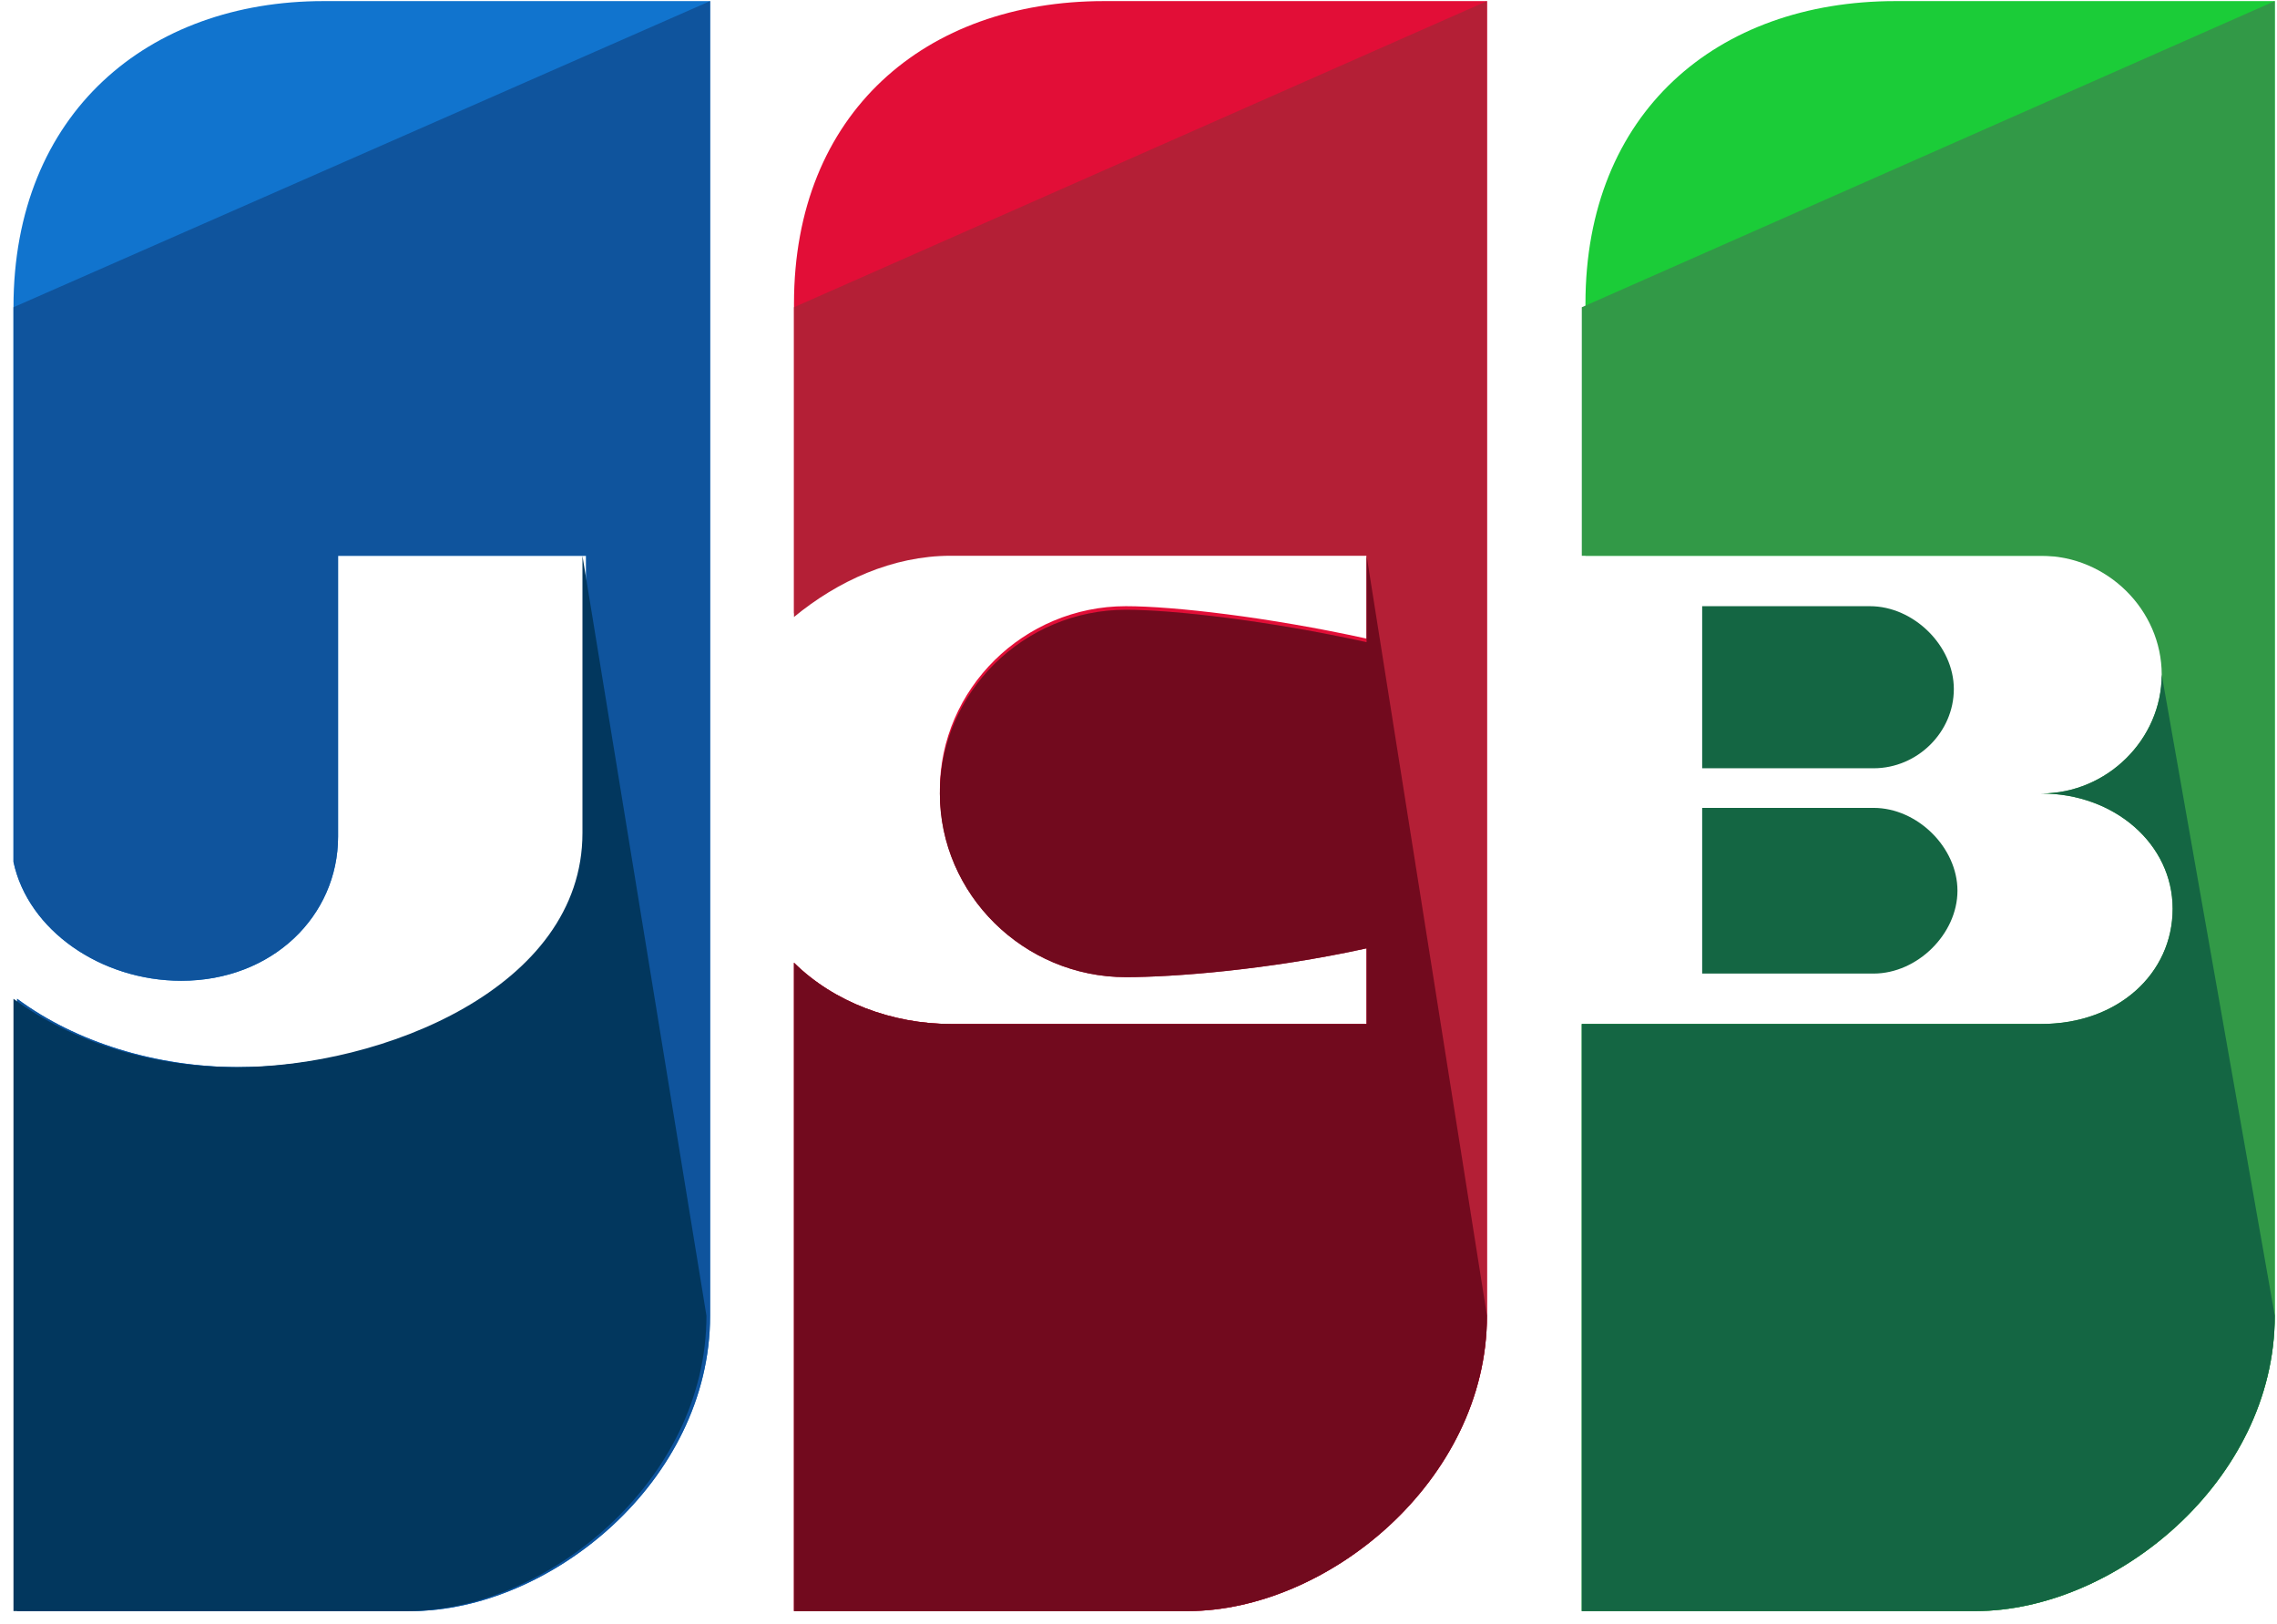
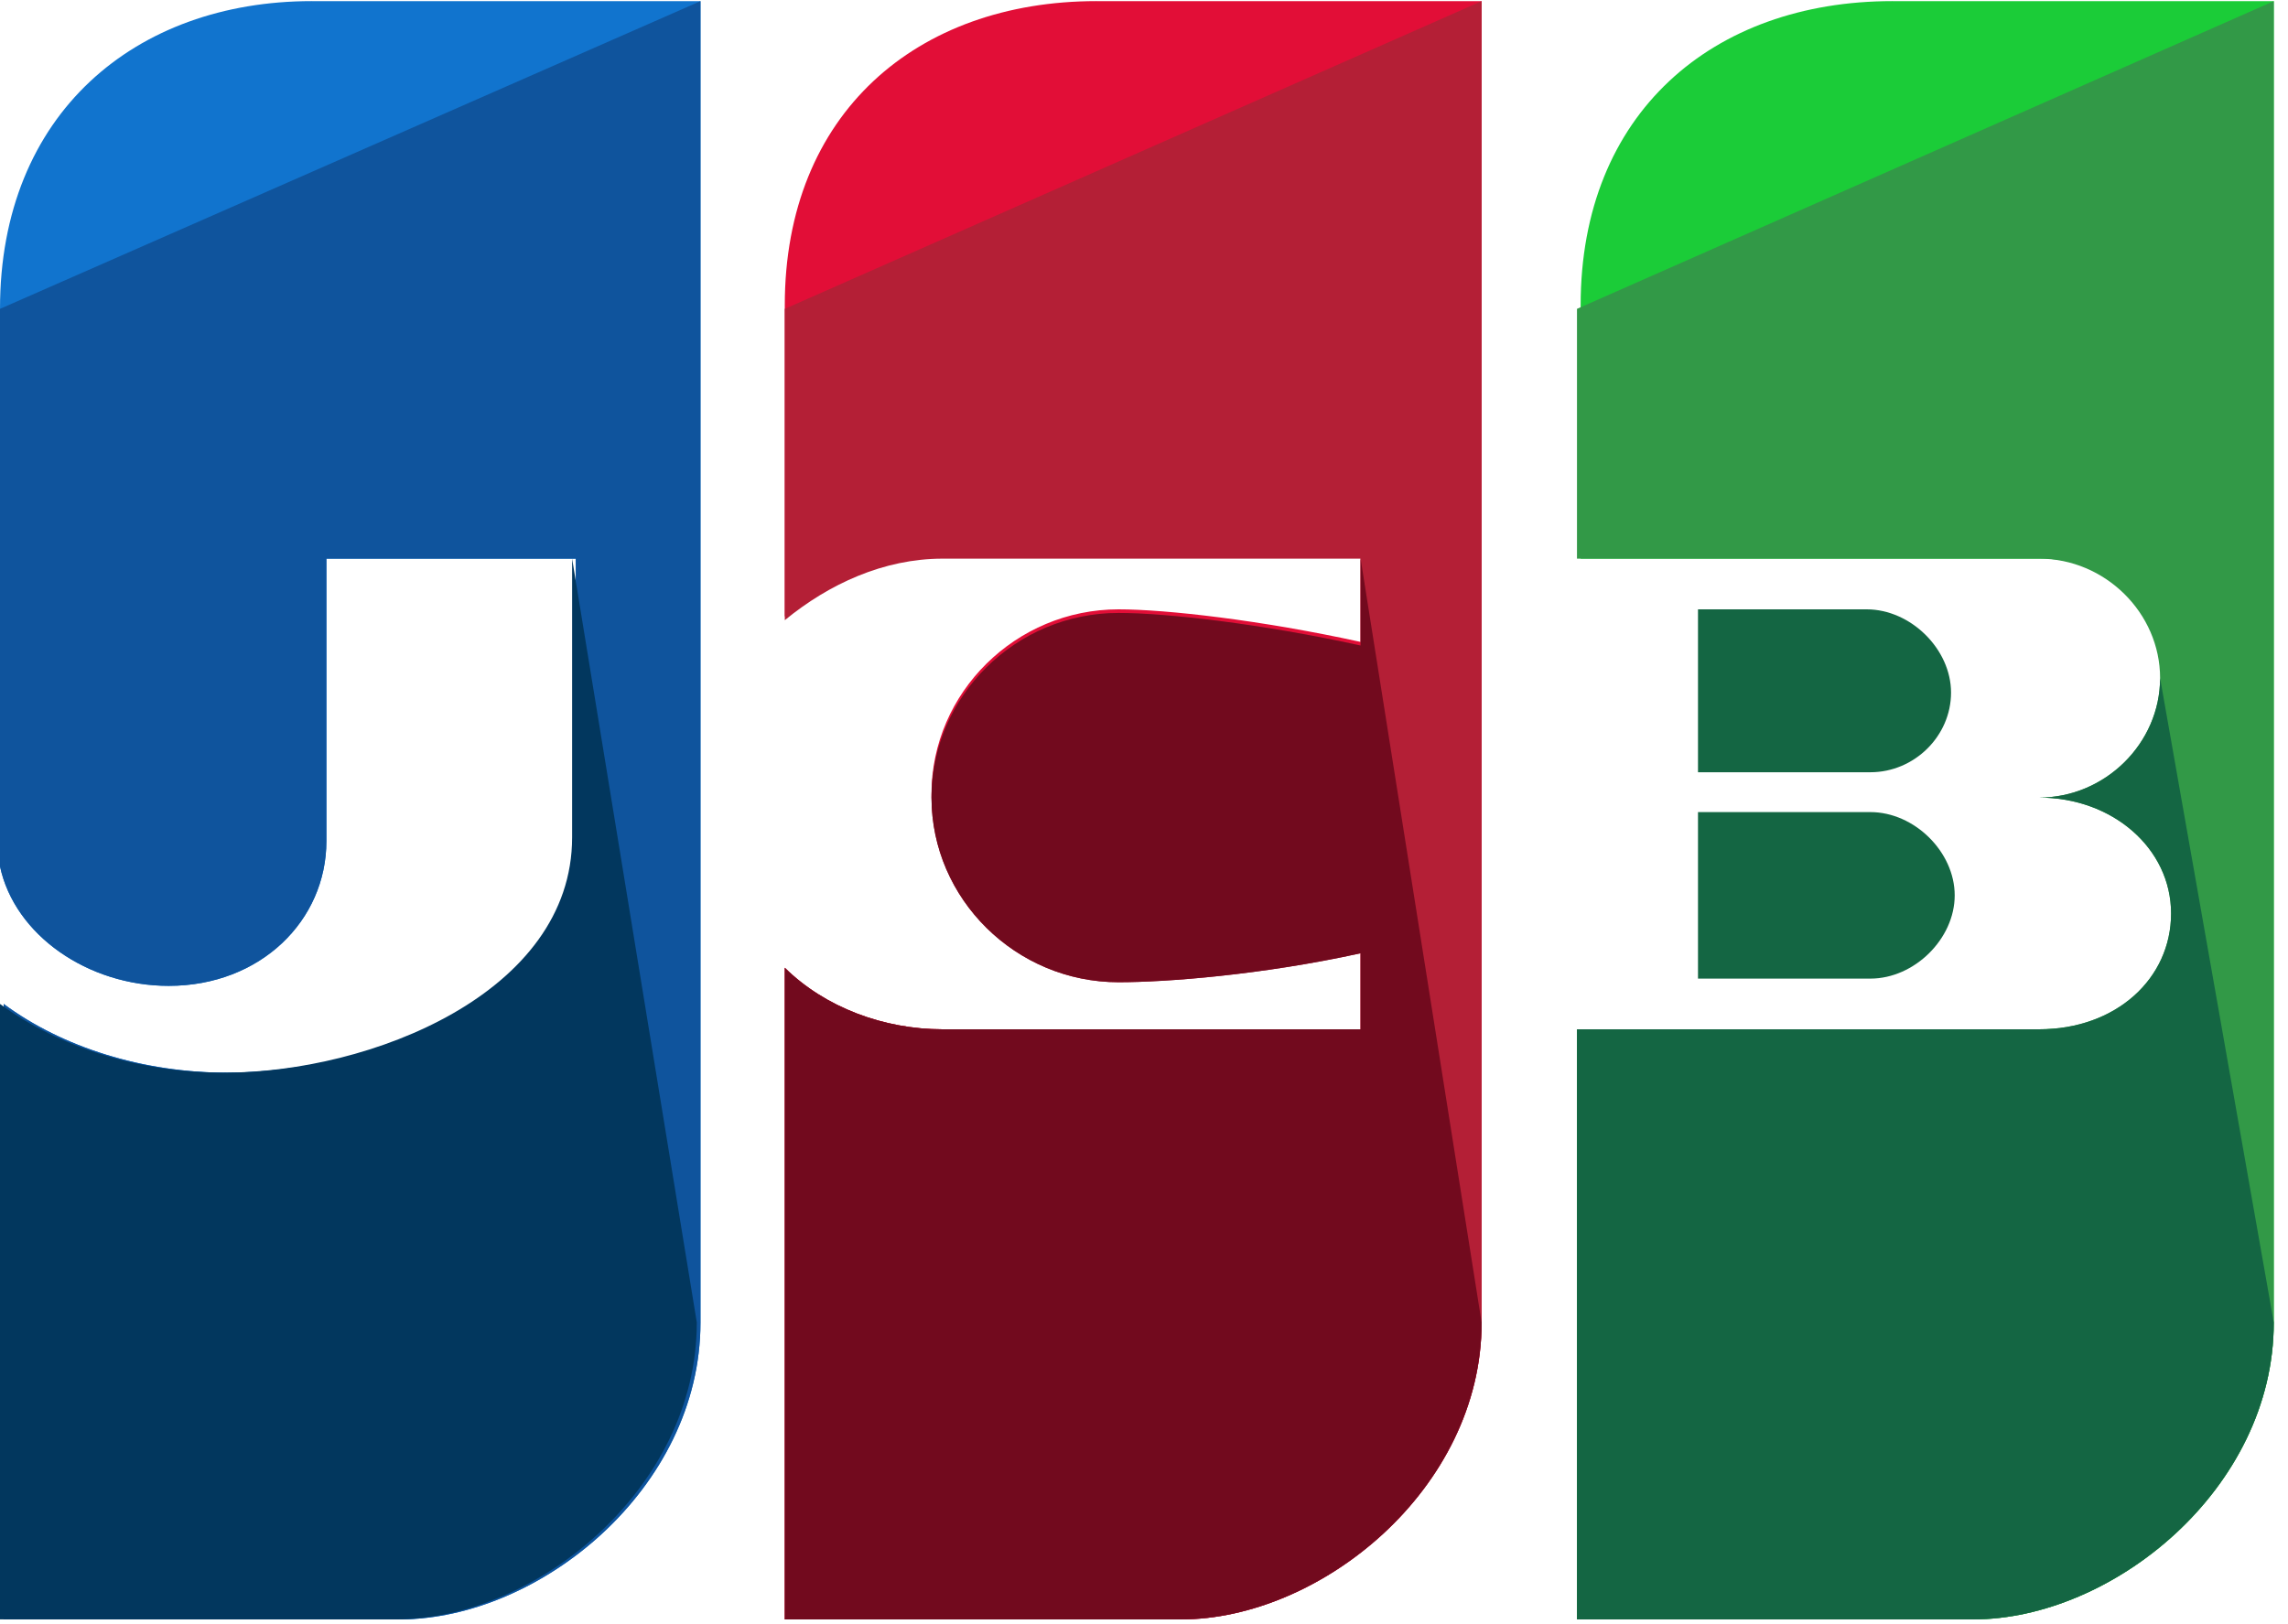
- <svg xmlns="http://www.w3.org/2000/svg" width="101px" height="72px" viewBox="0 0 101 72" version="1.1">
-   <defs />
-   <g id="Page-1" stroke="none" stroke-width="1" fill="none" fill-rule="evenodd">
-     <g id="Desktop" transform="translate(-760, -5282)" fill-rule="nonzero">
-       <g id="footer" transform="translate(0, 5246)">
-         <g id="if__JCB_1156722" transform="translate(760.5977, 36)">
-           <path d="M13.751,0.049 C5.986,0.049 0,5.002 0,13.628 L0,38.23 C0.647,41.266 3.883,43.502 7.442,43.502 C11.486,43.502 14.398,40.627 14.398,37.112 L14.398,24.651 L25.4,24.651 L25.4,36.952 C25.4,43.822 16.502,47.336 10.03,47.336 C6.309,47.336 2.75,46.218 0.162,44.301 L0.162,71.459 L17.634,71.459 C23.782,71.459 30.9,65.708 30.9,58.359 L30.9,0.049 L13.751,0.049 Z" id="Shape" fill="#1174CE" />
-           <path d="M0,13.628 L0,38.23 C0.647,41.266 3.883,43.502 7.442,43.502 C11.486,43.502 14.398,40.627 14.398,37.112 L14.398,24.651 L25.4,24.651 L25.4,36.952 C25.4,43.822 16.502,47.336 10.03,47.336 C6.309,47.336 2.75,46.218 0.162,44.301 L0.162,71.459 L17.634,71.459 C23.782,71.459 30.9,65.708 30.9,58.359 L30.9,0.049" id="Shape" fill="#0F549D" />
-           <path d="M25.238,24.651 L25.238,36.952 C25.238,43.822 16.34,47.336 9.869,47.336 C6.148,47.336 2.588,46.218 1.77635684e-15,44.301 L1.77635684e-15,71.459 L17.472,71.459 C23.62,71.459 30.738,65.708 30.738,58.359" id="Shape" fill="#02375E" />
-           <g id="Group" transform="translate(69.56567, 0)">
-             <path d="M5.339,43.183 L12.942,43.183 C14.884,43.183 16.663,41.425 16.663,39.508 C16.663,37.591 14.884,35.834 12.942,35.834 L5.339,35.834 L5.339,43.183 Z" id="Shape" fill="#146643" />
-             <path d="M13.913,0.049 C5.986,0.049 0.162,5.002 0.162,13.469 L0.162,24.651 L20.546,24.651 C23.458,24.651 25.885,27.048 25.885,29.923 C25.885,32.799 23.458,35.195 20.546,35.195 C23.782,35.195 26.37,37.432 26.37,40.307 C26.37,43.183 23.944,45.419 20.546,45.419 L0,45.419 L0,71.459 L17.472,71.459 C23.62,71.459 30.738,65.708 30.738,58.359 L30.738,0.049 L13.913,0.049 Z" id="Shape" fill="#1BCC38" />
-             <path d="M0,13.628 L0,24.651 L20.384,24.651 C23.296,24.651 25.723,27.048 25.723,29.923 C25.723,32.799 23.296,35.195 20.384,35.195 C23.62,35.195 26.208,37.432 26.208,40.307 C26.208,43.183 23.782,45.419 20.384,45.419 L0,45.419 L0,71.459 L17.472,71.459 C23.62,71.459 30.738,65.708 30.738,58.359 L30.738,0.049" id="Shape" fill="#329947" />
-             <path d="M25.723,29.923 C25.723,32.799 23.296,35.195 20.384,35.195 C23.62,35.195 26.208,37.432 26.208,40.307 C26.208,43.183 23.782,45.419 20.384,45.419 L0,45.419 L0,71.459 L17.472,71.459 C23.62,71.459 30.738,65.708 30.738,58.359" id="Shape" fill="#146643" />
-             <path d="M16.502,30.562 C16.502,28.645 14.722,26.888 12.781,26.888 L5.339,26.888 L5.339,34.077 L12.942,34.077 C14.884,34.077 16.502,32.479 16.502,30.562 Z" id="Shape" fill="#146643" />
-           </g>
-           <path d="M48.372,0.049 C40.445,0.049 34.621,5.002 34.621,13.469 L34.621,27.207 C36.562,25.61 38.989,24.492 41.578,24.492 L60.021,24.492 L60.021,28.326 C55.653,27.367 51.446,26.888 49.343,26.888 C44.813,26.888 41.092,30.562 41.092,35.035 C41.092,39.508 44.813,43.183 49.343,43.183 C51.446,43.183 55.653,42.863 60.021,41.905 L60.021,45.419 L41.578,45.419 C38.989,45.419 36.401,44.461 34.621,42.703 L34.621,71.459 L52.093,71.459 C58.241,71.459 65.359,65.708 65.359,58.359 L65.359,0.049 L48.372,0.049 Z" id="Shape" fill="#E20E37" />
-           <path d="M34.621,13.628 L34.621,27.367 C36.562,25.77 38.989,24.651 41.578,24.651 L60.021,24.651 L60.021,28.485 C55.653,27.527 51.446,27.048 49.343,27.048 C44.813,27.048 41.092,30.722 41.092,35.195 C41.092,39.668 44.813,43.342 49.343,43.342 C51.446,43.342 55.653,43.023 60.021,42.064 L60.021,45.419 L41.578,45.419 C38.989,45.419 36.401,44.461 34.621,42.703 L34.621,71.459 L52.093,71.459 C58.241,71.459 65.359,65.708 65.359,58.359 L65.359,0.049" id="Shape" fill="#B41F36" />
-           <path d="M60.021,24.651 L60.021,28.485 C55.653,27.527 51.446,27.048 49.343,27.048 C44.813,27.048 41.092,30.722 41.092,35.195 C41.092,39.668 44.813,43.342 49.343,43.342 C51.446,43.342 55.653,43.023 60.021,42.064 L60.021,45.419 L41.578,45.419 C38.989,45.419 36.401,44.461 34.621,42.703 L34.621,71.459 L52.093,71.459 C58.241,71.459 65.359,65.708 65.359,58.359" id="Shape" fill="#720A1E" />
-         </g>
-       </g>
-     </g>
+ <svg xmlns="http://www.w3.org/2000/svg" width="100" height="71" viewBox="0 0 100 71">
+   <g fill="none" fill-rule="nonzero">
+     <path fill="#1174CE" d="M13.624.049C5.931.049 0 4.956 0 13.503v24.374c.641 3.008 3.847 5.224 7.373 5.224 4.007 0 6.893-2.85 6.893-6.332V24.424h10.9V36.61c0 6.806-8.817 10.288-15.228 10.288-3.687 0-7.213-1.108-9.778-3.007v26.907h17.311c6.091 0 13.144-5.698 13.144-12.979V.05h-16.99z" />
+     <path fill="#0F549D" d="M0 13.503v24.374c.641 3.008 3.847 5.224 7.373 5.224 4.007 0 6.893-2.85 6.893-6.332V24.424h10.9V36.61c0 6.806-8.817 10.288-15.228 10.288-3.687 0-7.213-1.108-9.778-3.007v26.907h17.311c6.091 0 13.144-5.698 13.144-12.979V.05" />
+     <path fill="#02375E" d="M25.005 24.424V36.61c0 6.806-8.816 10.288-15.227 10.288-3.687 0-7.213-1.108-9.778-3.007v26.907h17.311c6.09 0 13.144-5.698 13.144-12.979" />
+     <path fill="#146643" d="M74.213 42.784h7.534c1.923 0 3.686-1.741 3.686-3.64 0-1.9-1.763-3.64-3.686-3.64h-7.534v7.28z" />
+     <path fill="#1BCC38" d="M82.708.049c-7.854 0-13.624 4.907-13.624 13.295v11.08H89.28c2.885 0 5.29 2.374 5.29 5.223 0 2.849-2.405 5.223-5.29 5.223 3.206 0 5.77 2.216 5.77 5.065S92.646 45 89.28 45H68.924v25.8h17.31c6.091 0 13.144-5.699 13.144-12.98V.05h-16.67z" />
+     <path fill="#329947" d="M68.924 13.503v10.92H89.12c2.885 0 5.29 2.375 5.29 5.224s-2.405 5.223-5.29 5.223c3.205 0 5.77 2.216 5.77 5.065S92.486 45 89.12 45H68.924v25.8h17.31c6.091 0 13.144-5.699 13.144-12.98V.05" />
+     <path fill="#146643" d="M94.41 29.647c0 2.849-2.405 5.223-5.29 5.223 3.205 0 5.77 2.216 5.77 5.065S92.486 45 89.12 45H68.924v25.8h17.31c6.091 0 13.144-5.699 13.144-12.98M85.273 30.28c0-1.9-1.763-3.64-3.687-3.64h-7.373v7.122h7.534c1.923 0 3.526-1.583 3.526-3.482z" />
+     <path fill="#E20E37" d="M47.926.049C40.072.049 34.3 4.956 34.3 13.344v13.612c1.924-1.583 4.328-2.69 6.893-2.69h18.273v3.798c-4.328-.95-8.496-1.424-10.58-1.424-4.487 0-8.174 3.64-8.174 8.072 0 4.432 3.687 8.072 8.175 8.072 2.083 0 6.25-.317 10.579-1.266V45H41.194c-2.565 0-5.13-.95-6.893-2.69V70.8h17.312c6.09 0 13.143-5.699 13.143-12.98V.05h-16.83z" />
+     <path fill="#B41F36" d="M34.301 13.503v13.611c1.924-1.582 4.328-2.69 6.893-2.69h18.273v3.798c-4.328-.95-8.496-1.424-10.58-1.424-4.487 0-8.174 3.64-8.174 8.072 0 4.432 3.687 8.072 8.175 8.072 2.083 0 6.25-.316 10.579-1.266V45H41.194c-2.565 0-5.13-.95-6.893-2.69V70.8h17.312c6.09 0 13.143-5.699 13.143-12.98V.05" />
+     <path fill="#720A1E" d="M59.467 24.424v3.798c-4.328-.95-8.496-1.424-10.58-1.424-4.487 0-8.174 3.64-8.174 8.072 0 4.432 3.687 8.072 8.175 8.072 2.083 0 6.25-.316 10.579-1.266V45H41.194c-2.565 0-5.13-.95-6.893-2.69V70.8h17.312c6.09 0 13.143-5.699 13.143-12.98" />
  </g>
</svg>
